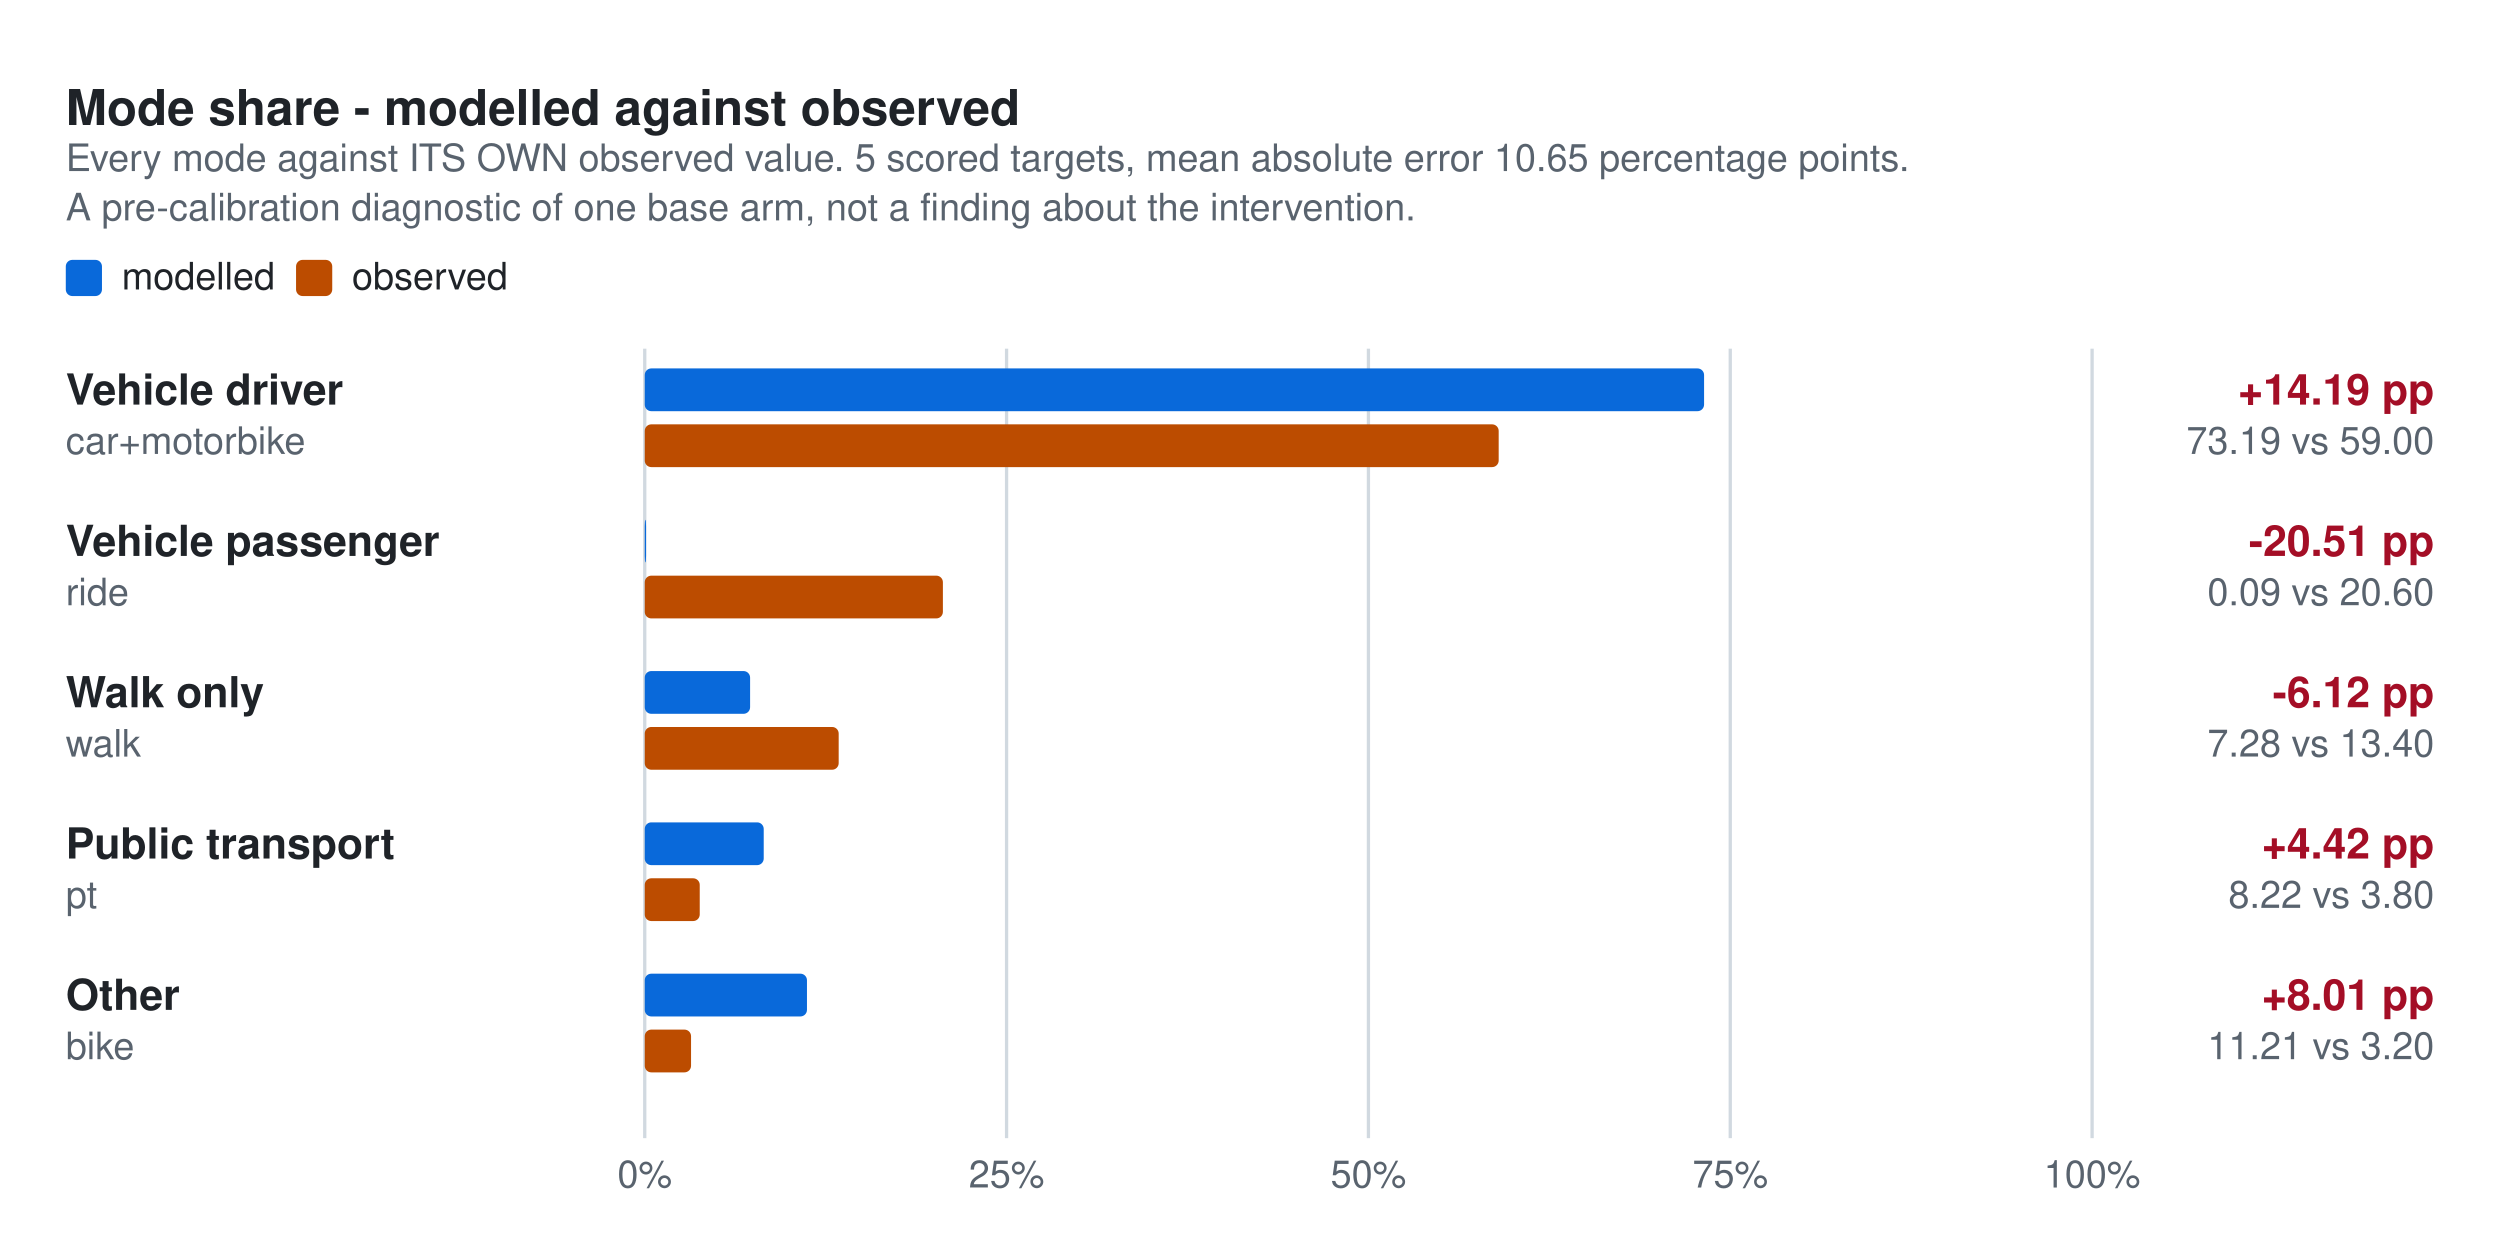
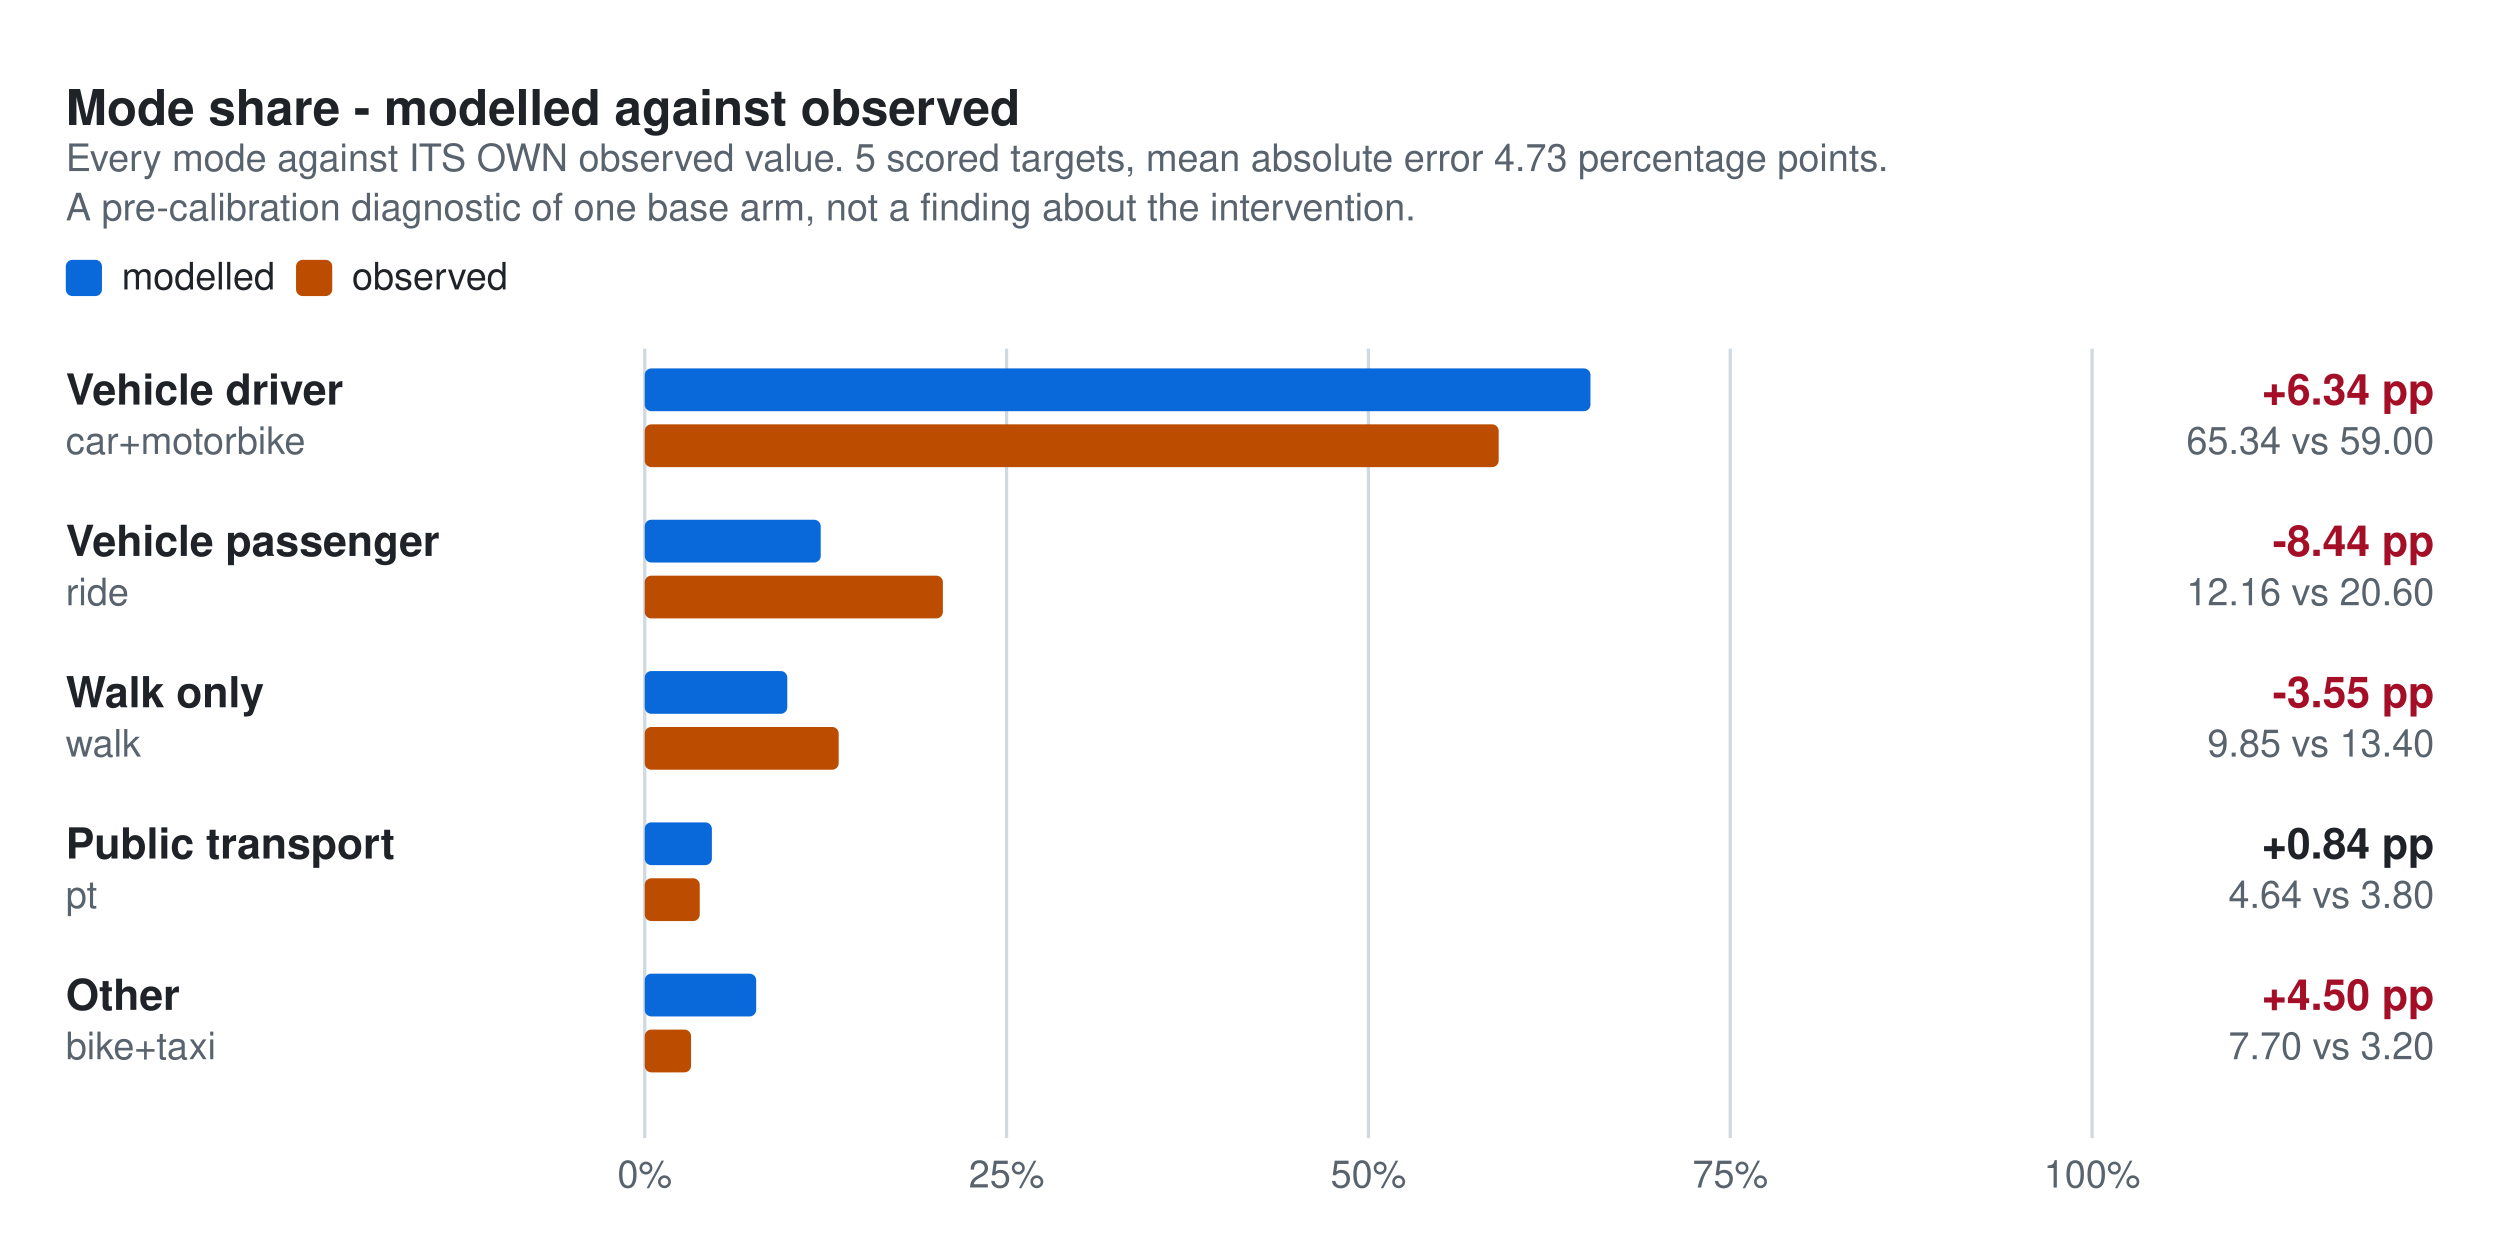
<svg xmlns="http://www.w3.org/2000/svg" width="760" height="378" viewBox="0 0 760 378" font-family="-apple-system, BlinkMacSystemFont, &quot;Segoe UI&quot;, Helvetica, Arial, sans-serif" role="img" aria-label="Mode share, modelled against observed">
  <text x="20" y="38" font-size="15" fill="#1f2328" font-weight="600">Mode share - modelled against observed</text>
-   <text x="20" y="52" font-size="11.5" fill="#59636e">Every mode against ITS OWN observed value. 5 scored targets, mean absolute error 10.65 percentage points.</text>
+   <text x="20" y="52" font-size="11.5" fill="#59636e">Every mode against ITS OWN observed value. 5 scored targets, mean absolute error 4.73 percentage points.</text>
  <text x="20" y="67" font-size="11.5" fill="#59636e">A pre-calibration diagnostic of one base arm, not a finding about the intervention.</text>
  <rect x="20" y="79" width="11" height="11" fill="#0969da" rx="2" />
  <text x="37" y="88" font-size="11.5" fill="#1f2328">modelled</text>
  <rect x="90" y="79" width="11" height="11" fill="#bc4c00" rx="2" />
  <text x="107" y="88" font-size="11.5" fill="#1f2328">observed</text>
  <line x1="196" y1="106" x2="196" y2="346" stroke="#d1d9e0" stroke-width="1" />
  <text x="196" y="361" font-size="11.5" fill="#59636e" text-anchor="middle">0%</text>
  <line x1="306" y1="106" x2="306" y2="346" stroke="#d1d9e0" stroke-width="1" />
  <text x="306" y="361" font-size="11.5" fill="#59636e" text-anchor="middle">25%</text>
  <line x1="416" y1="106" x2="416" y2="346" stroke="#d1d9e0" stroke-width="1" />
  <text x="416" y="361" font-size="11.5" fill="#59636e" text-anchor="middle">50%</text>
  <line x1="526" y1="106" x2="526" y2="346" stroke="#d1d9e0" stroke-width="1" />
  <text x="526" y="361" font-size="11.5" fill="#59636e" text-anchor="middle">75%</text>
  <line x1="636" y1="106" x2="636" y2="346" stroke="#d1d9e0" stroke-width="1" />
  <text x="636" y="361" font-size="11.5" fill="#59636e" text-anchor="middle">100%</text>
  <text x="20" y="123" font-size="13" fill="#1f2328" font-weight="600">Vehicle driver</text>
  <text x="20" y="138" font-size="11.5" fill="#59636e">car+motorbike</text>
-   <rect x="196" y="112" width="322.04" height="13" fill="#0969da" rx="2" />
+   <rect x="196" y="112" width="287.5" height="13" fill="#0969da" rx="2" />
  <rect x="196" y="129" width="259.6" height="13" fill="#bc4c00" rx="2" />
-   <text x="740" y="123" font-size="13" fill="#a40e26" text-anchor="end" font-weight="600">+14.19 pp</text>
-   <text x="740" y="138" font-size="11.5" fill="#59636e" text-anchor="end">73.19 vs 59.00</text>
+   <text x="740" y="123" font-size="13" fill="#a40e26" text-anchor="end" font-weight="600">+6.34 pp</text>
+   <text x="740" y="138" font-size="11.5" fill="#59636e" text-anchor="end">65.34 vs 59.00</text>
  <text x="20" y="169" font-size="13" fill="#1f2328" font-weight="600">Vehicle passenger</text>
  <text x="20" y="184" font-size="11.5" fill="#59636e">ride</text>
-   <rect x="196" y="158" width="0.4" height="13" fill="#0969da" rx="2" />
+   <rect x="196" y="158" width="53.5" height="13" fill="#0969da" rx="2" />
  <rect x="196" y="175" width="90.64" height="13" fill="#bc4c00" rx="2" />
-   <text x="740" y="169" font-size="13" fill="#a40e26" text-anchor="end" font-weight="600">-20.51 pp</text>
-   <text x="740" y="184" font-size="11.5" fill="#59636e" text-anchor="end">0.09 vs 20.60</text>
+   <text x="740" y="169" font-size="13" fill="#a40e26" text-anchor="end" font-weight="600">-8.44 pp</text>
+   <text x="740" y="184" font-size="11.5" fill="#59636e" text-anchor="end">12.16 vs 20.60</text>
  <text x="20" y="215" font-size="13" fill="#1f2328" font-weight="600">Walk only</text>
  <text x="20" y="230" font-size="11.5" fill="#59636e">walk</text>
-   <rect x="196" y="204" width="32.03" height="13" fill="#0969da" rx="2" />
+   <rect x="196" y="204" width="43.34" height="13" fill="#0969da" rx="2" />
  <rect x="196" y="221" width="58.96" height="13" fill="#bc4c00" rx="2" />
-   <text x="740" y="215" font-size="13" fill="#a40e26" text-anchor="end" font-weight="600">-6.12 pp</text>
-   <text x="740" y="230" font-size="11.5" fill="#59636e" text-anchor="end">7.28 vs 13.40</text>
+   <text x="740" y="215" font-size="13" fill="#a40e26" text-anchor="end" font-weight="600">-3.55 pp</text>
+   <text x="740" y="230" font-size="11.5" fill="#59636e" text-anchor="end">9.85 vs 13.40</text>
  <text x="20" y="261" font-size="13" fill="#1f2328" font-weight="600">Public transport</text>
  <text x="20" y="276" font-size="11.5" fill="#59636e">pt</text>
-   <rect x="196" y="250" width="36.17" height="13" fill="#0969da" rx="2" />
+   <rect x="196" y="250" width="20.42" height="13" fill="#0969da" rx="2" />
  <rect x="196" y="267" width="16.72" height="13" fill="#bc4c00" rx="2" />
-   <text x="740" y="261" font-size="13" fill="#a40e26" text-anchor="end" font-weight="600">+4.42 pp</text>
-   <text x="740" y="276" font-size="11.5" fill="#59636e" text-anchor="end">8.22 vs 3.80</text>
+   <text x="740" y="261" font-size="13" fill="#1f2328" text-anchor="end" font-weight="600">+0.84 pp</text>
+   <text x="740" y="276" font-size="11.5" fill="#59636e" text-anchor="end">4.64 vs 3.80</text>
  <text x="20" y="307" font-size="13" fill="#1f2328" font-weight="600">Other</text>
-   <text x="20" y="322" font-size="11.5" fill="#59636e">bike</text>
-   <rect x="196" y="296" width="49.32" height="13" fill="#0969da" rx="2" />
+   <text x="20" y="322" font-size="11.5" fill="#59636e">bike+taxi</text>
+   <rect x="196" y="296" width="33.88" height="13" fill="#0969da" rx="2" />
  <rect x="196" y="313" width="14.08" height="13" fill="#bc4c00" rx="2" />
-   <text x="740" y="307" font-size="13" fill="#a40e26" text-anchor="end" font-weight="600">+8.01 pp</text>
-   <text x="740" y="322" font-size="11.5" fill="#59636e" text-anchor="end">11.21 vs 3.20</text>
+   <text x="740" y="307" font-size="13" fill="#a40e26" text-anchor="end" font-weight="600">+4.50 pp</text>
+   <text x="740" y="322" font-size="11.5" fill="#59636e" text-anchor="end">7.70 vs 3.20</text>
</svg>
